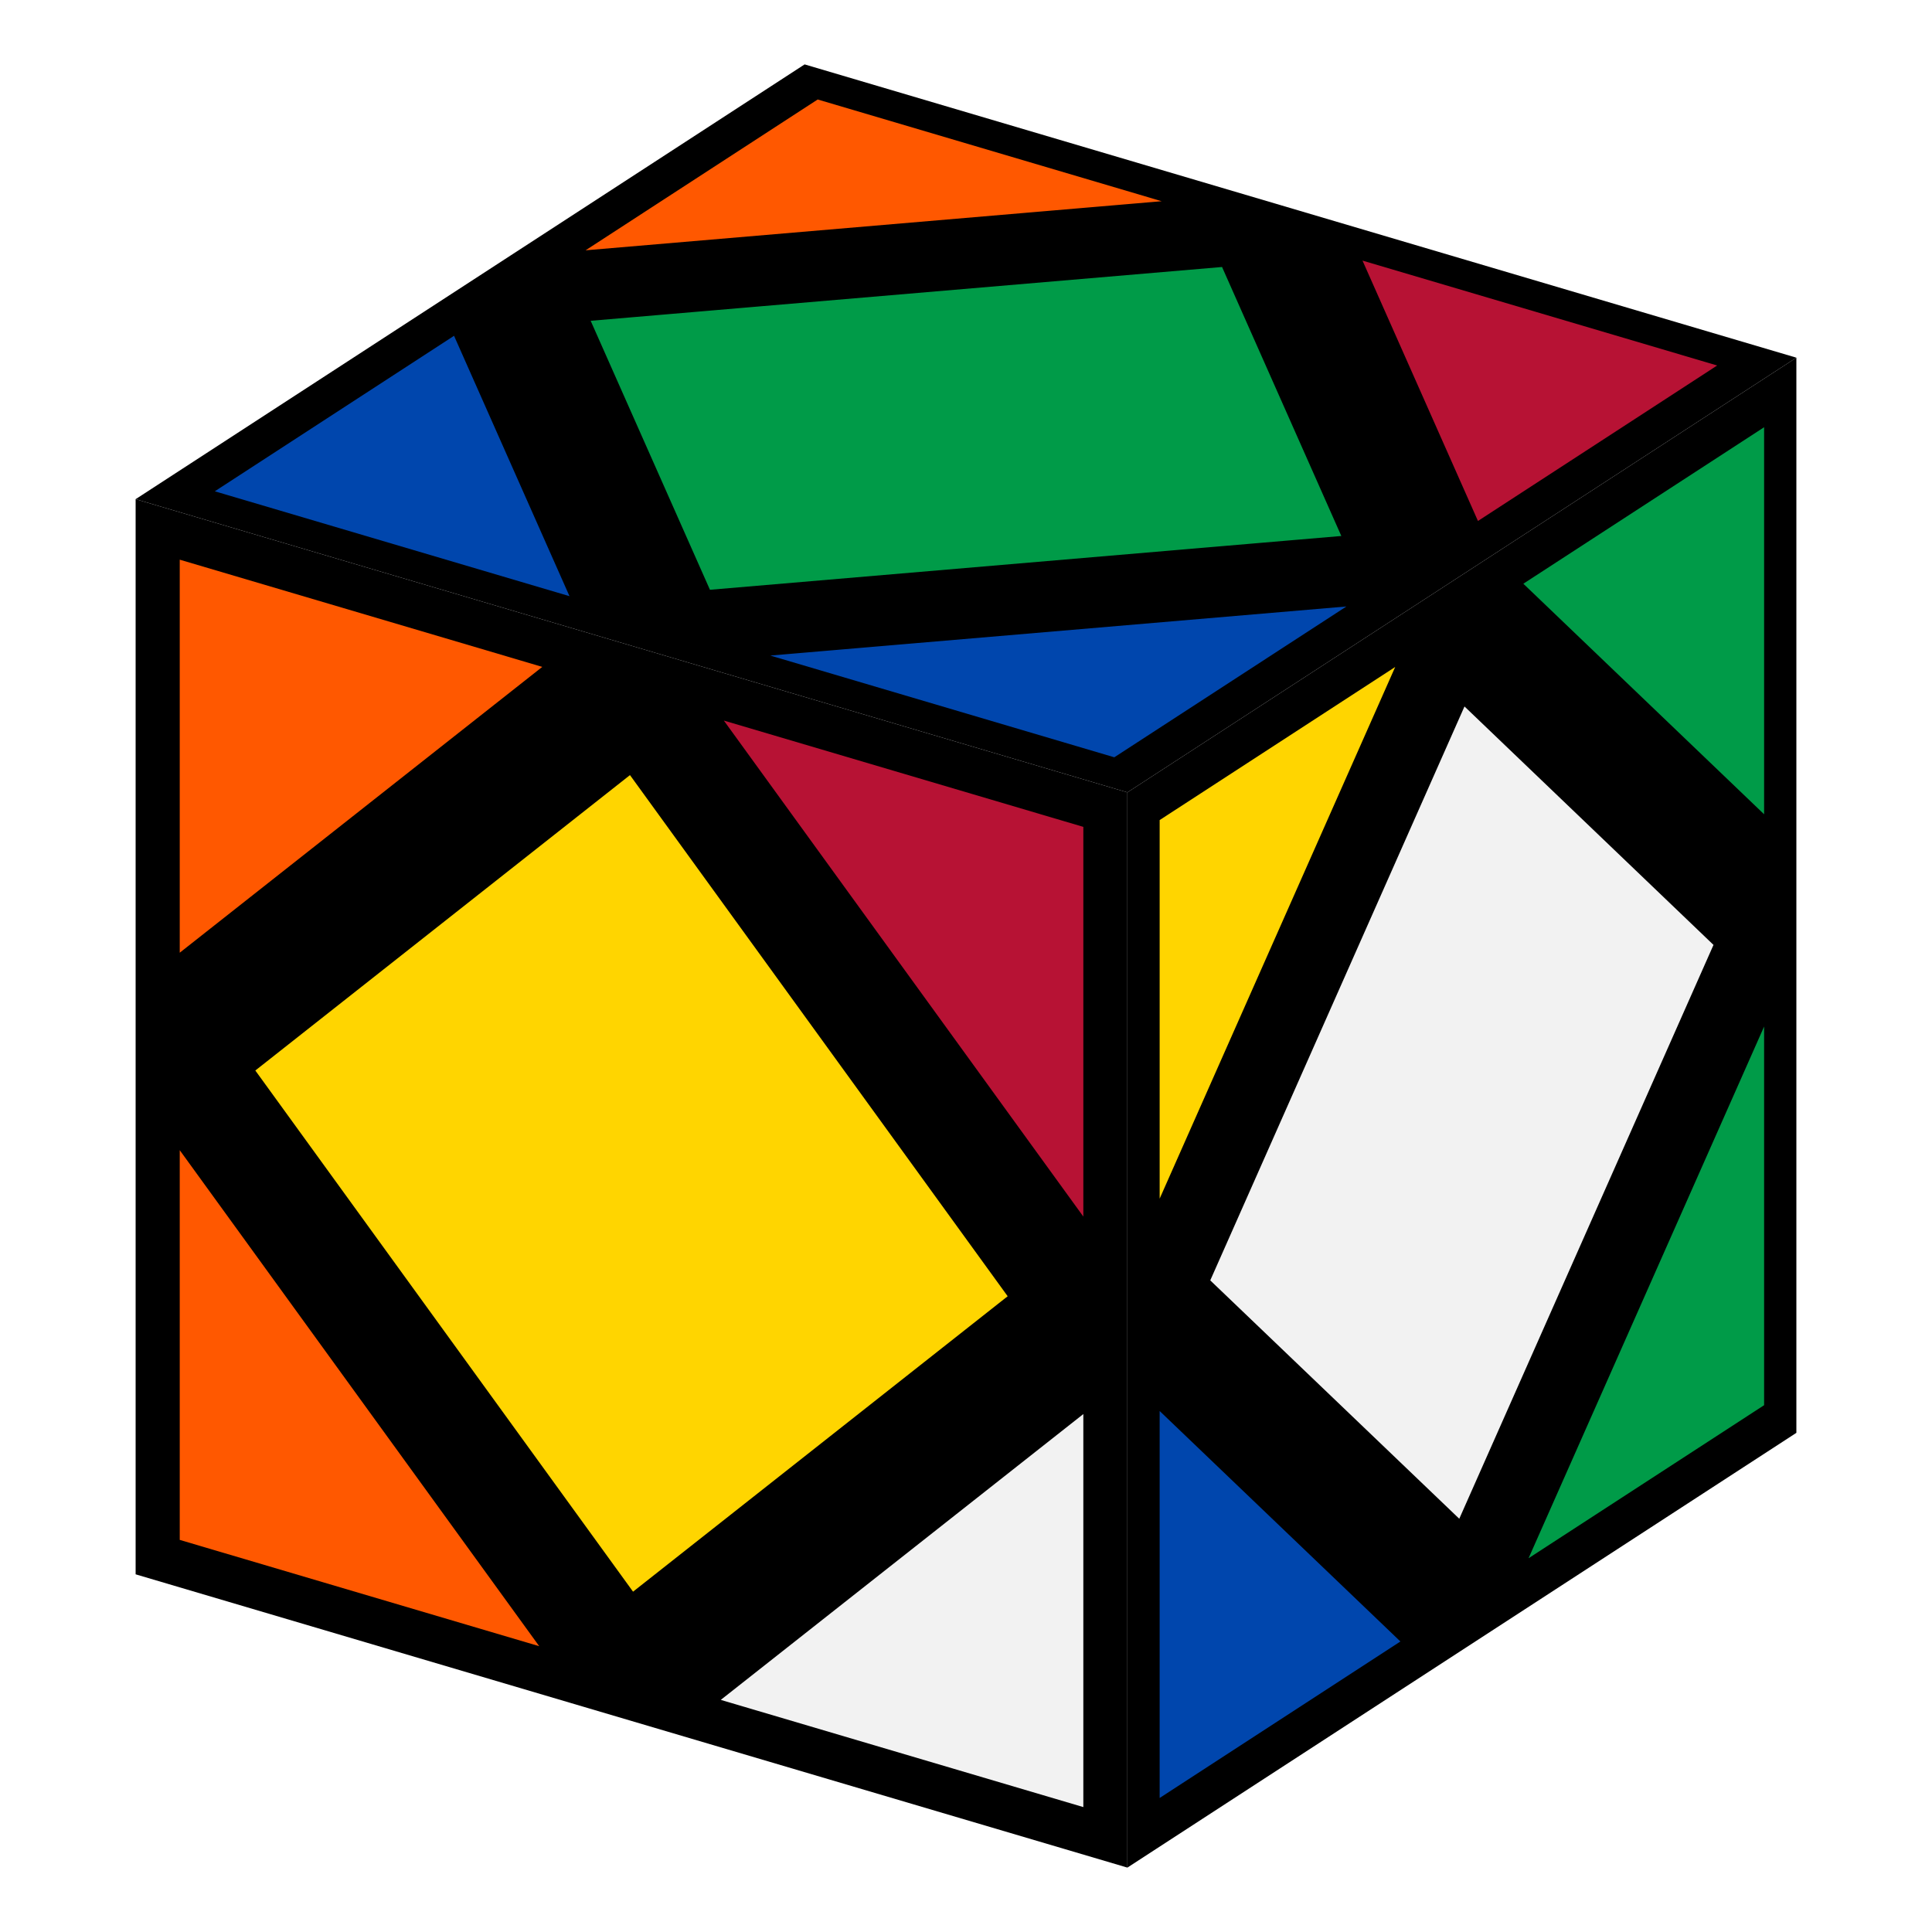
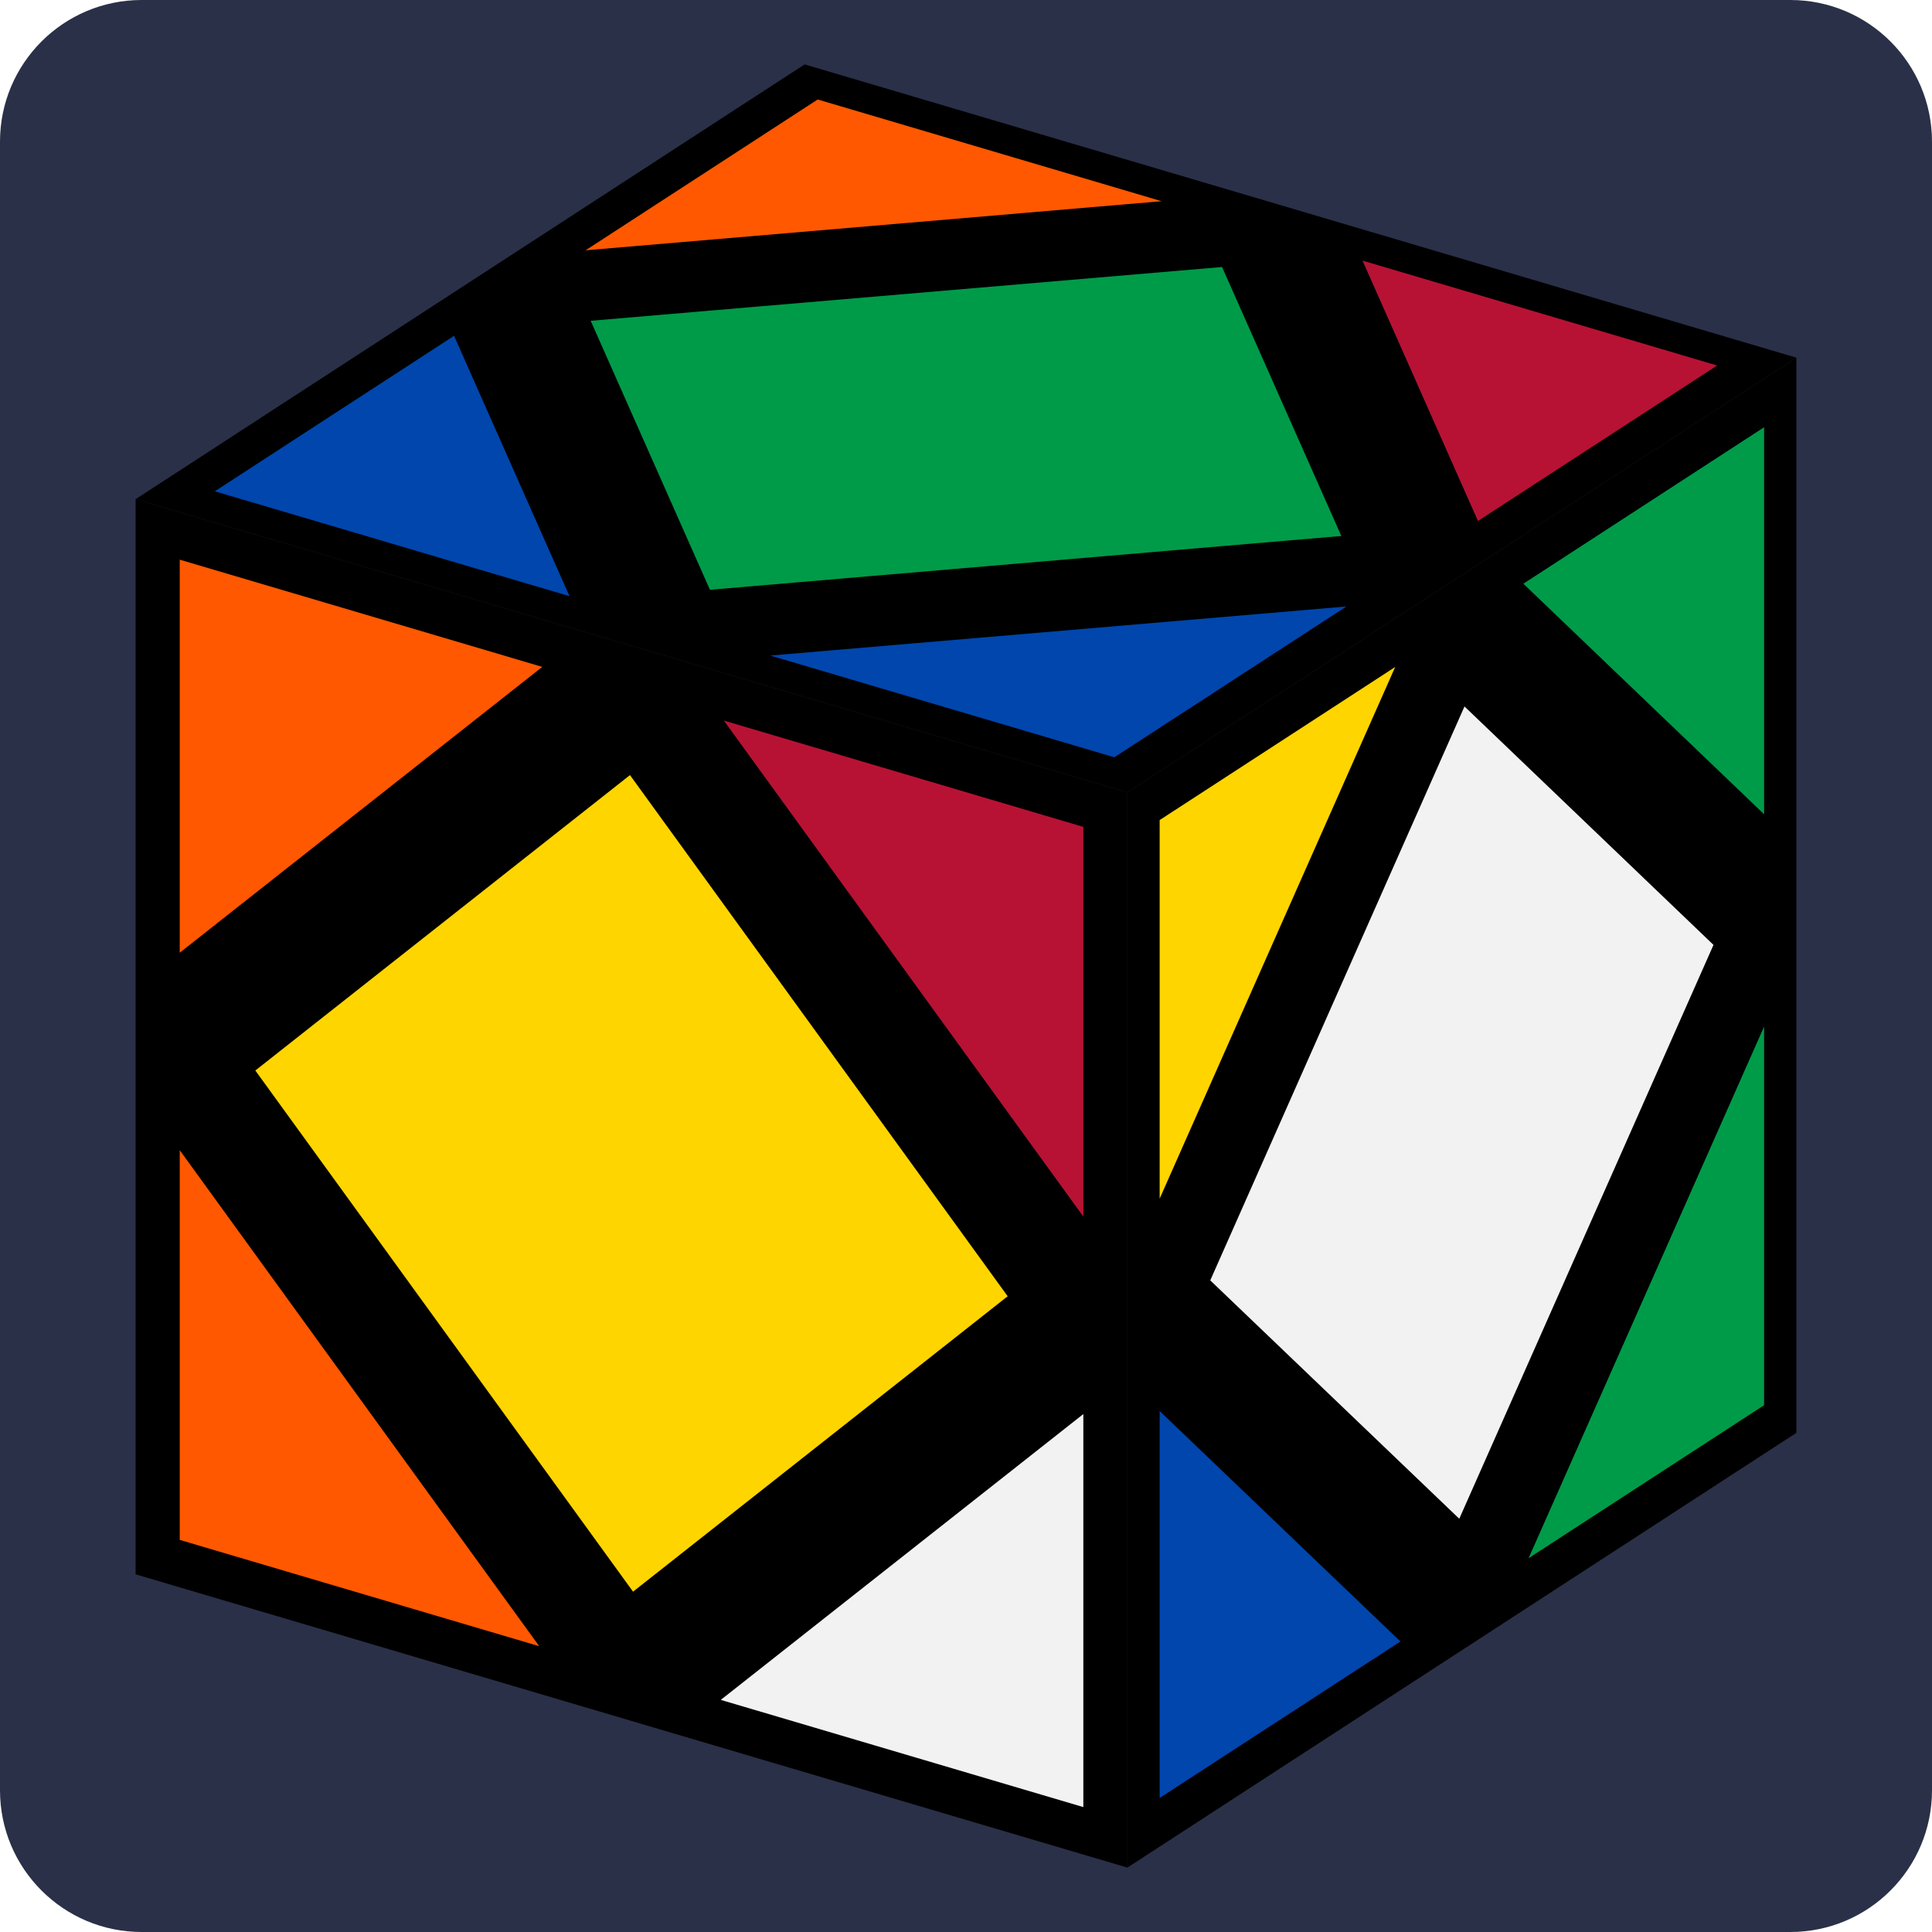
<svg xmlns="http://www.w3.org/2000/svg" viewBox="0 0 300 300" role="img" aria-label="Sarah Adv · Sledge Sledge z' Sledge y2 Sledge z' case, Skewb">
+   <rect x="0" y="0" width="300" height="300" rx="22" fill="#2a3048" />
  <path d="M278.94 55.54L175.06 123.04L21.06 77.51L124.94 10.00Z" fill="#000000" />
  <path d="M175.06 290.00L175.06 123.04L21.06 77.51L21.06 244.46Z" fill="#000000" />
  <path d="M175.06 290.00L175.06 123.04L278.94 55.54L278.94 222.49Z" fill="#000000" />
  <path d="M126.78 14.14L86.26 40.47L186.83 31.90Z" fill="#ff5800" stroke="#000000" stroke-width="2.4" stroke-linejoin="round" />
  <path d="M275.13 218.85L275.13 153.73L234.62 245.17Z" fill="#009b48" stroke="#000000" stroke-width="2.4" stroke-linejoin="round" />
  <path d="M26.71 240.01L86.77 257.77L26.71 174.90Z" fill="#ff5800" stroke="#000000" stroke-width="2.4" stroke-linejoin="round" />
  <path d="M269.48 56.34L228.97 82.67L209.42 38.58Z" fill="#b71234" stroke="#000000" stroke-width="2.4" stroke-linejoin="round" />
  <path d="M275.13 64.13L234.62 90.46L275.13 129.25Z" fill="#009b48" stroke="#000000" stroke-width="2.4" stroke-linejoin="round" />
  <path d="M210.06 84.28L109.49 92.85L89.94 48.76L190.51 40.19Z" fill="#009b48" stroke="#000000" stroke-width="2.4" stroke-linejoin="round" />
  <path d="M186.49 199.10L227.00 107.65L267.51 146.44L227.00 237.88Z" fill="#f2f2f2" stroke="#000000" stroke-width="2.4" stroke-linejoin="round" />
  <path d="M30.52 76.70L90.58 94.46L71.03 50.37Z" fill="#0046ad" stroke="#000000" stroke-width="2.4" stroke-linejoin="round" />
  <path d="M26.71 85.30L86.77 103.06L26.71 150.41Z" fill="#ff5800" stroke="#000000" stroke-width="2.4" stroke-linejoin="round" />
  <path d="M178.87 281.40L178.87 216.29L219.38 255.07Z" fill="#0046ad" stroke="#000000" stroke-width="2.4" stroke-linejoin="round" />
  <path d="M158.12 201.51L98.06 118.64L38.00 166.00L98.06 248.87Z" fill="#ffd500" stroke="#000000" stroke-width="2.4" stroke-linejoin="round" />
  <path d="M169.42 282.21L169.42 217.10L109.36 264.45Z" fill="#f2f2f2" stroke="#000000" stroke-width="2.4" stroke-linejoin="round" />
  <path d="M173.22 118.90L113.17 101.14L213.74 92.57Z" fill="#0046ad" stroke="#000000" stroke-width="2.4" stroke-linejoin="round" />
  <path d="M178.87 126.69L219.38 100.36L178.87 191.80Z" fill="#ffd500" stroke="#000000" stroke-width="2.4" stroke-linejoin="round" />
  <path d="M169.42 127.50L169.42 192.61L109.36 109.74Z" fill="#b71234" stroke="#000000" stroke-width="2.4" stroke-linejoin="round" />
</svg>
